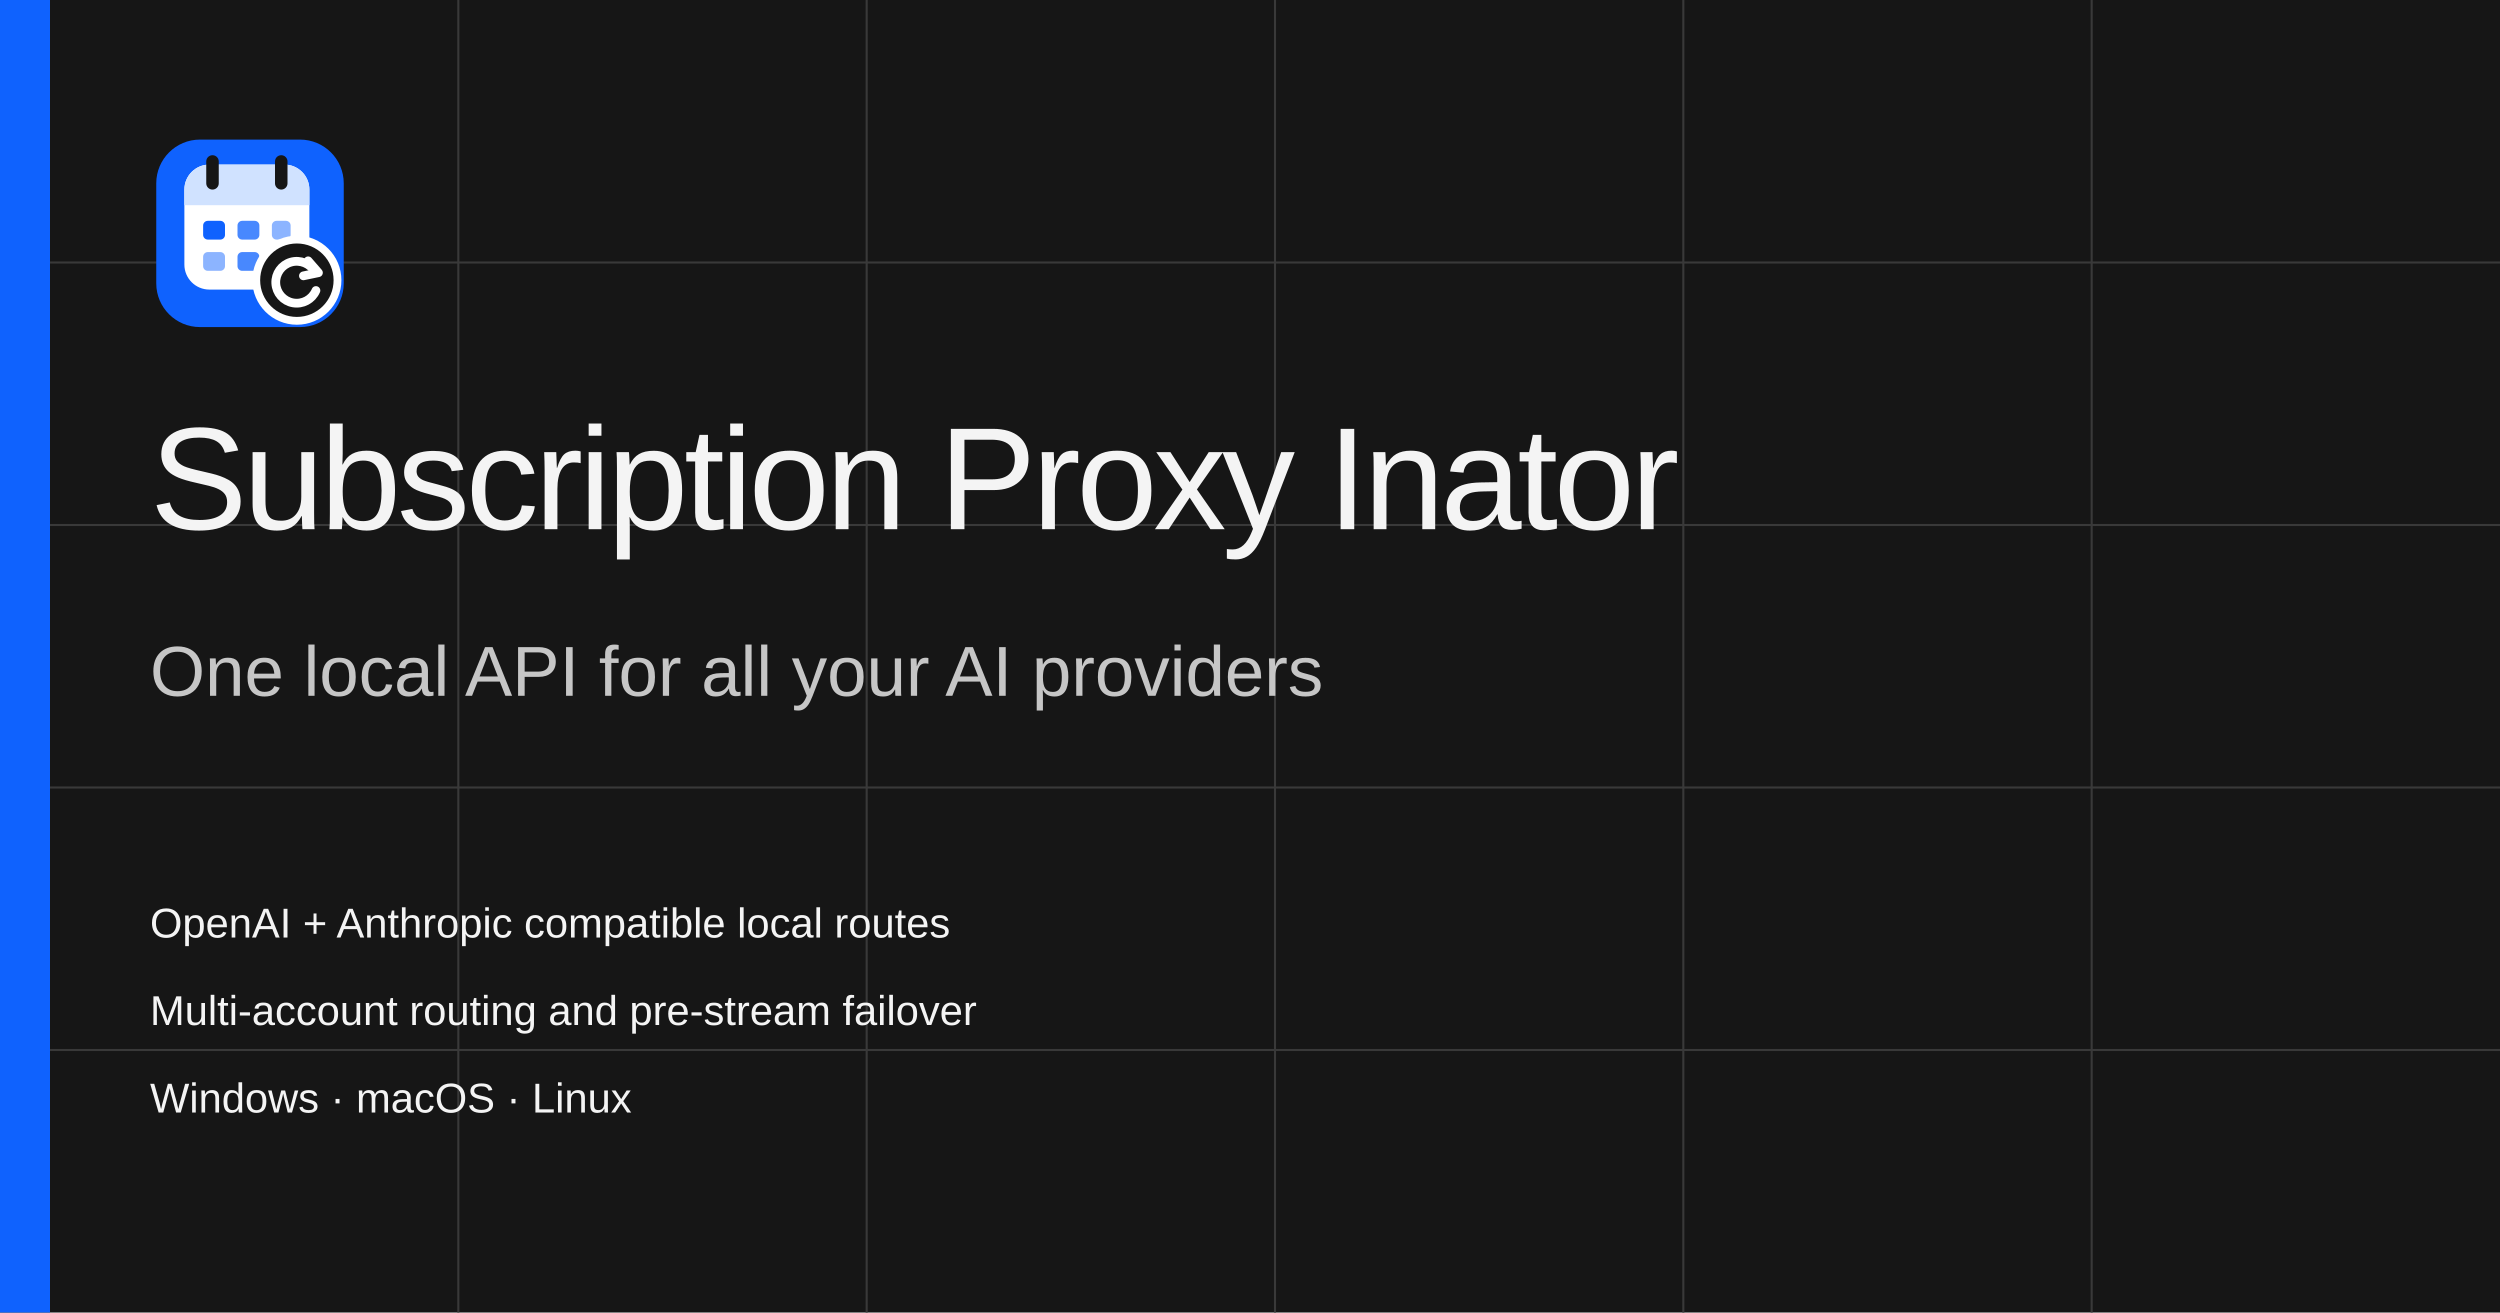
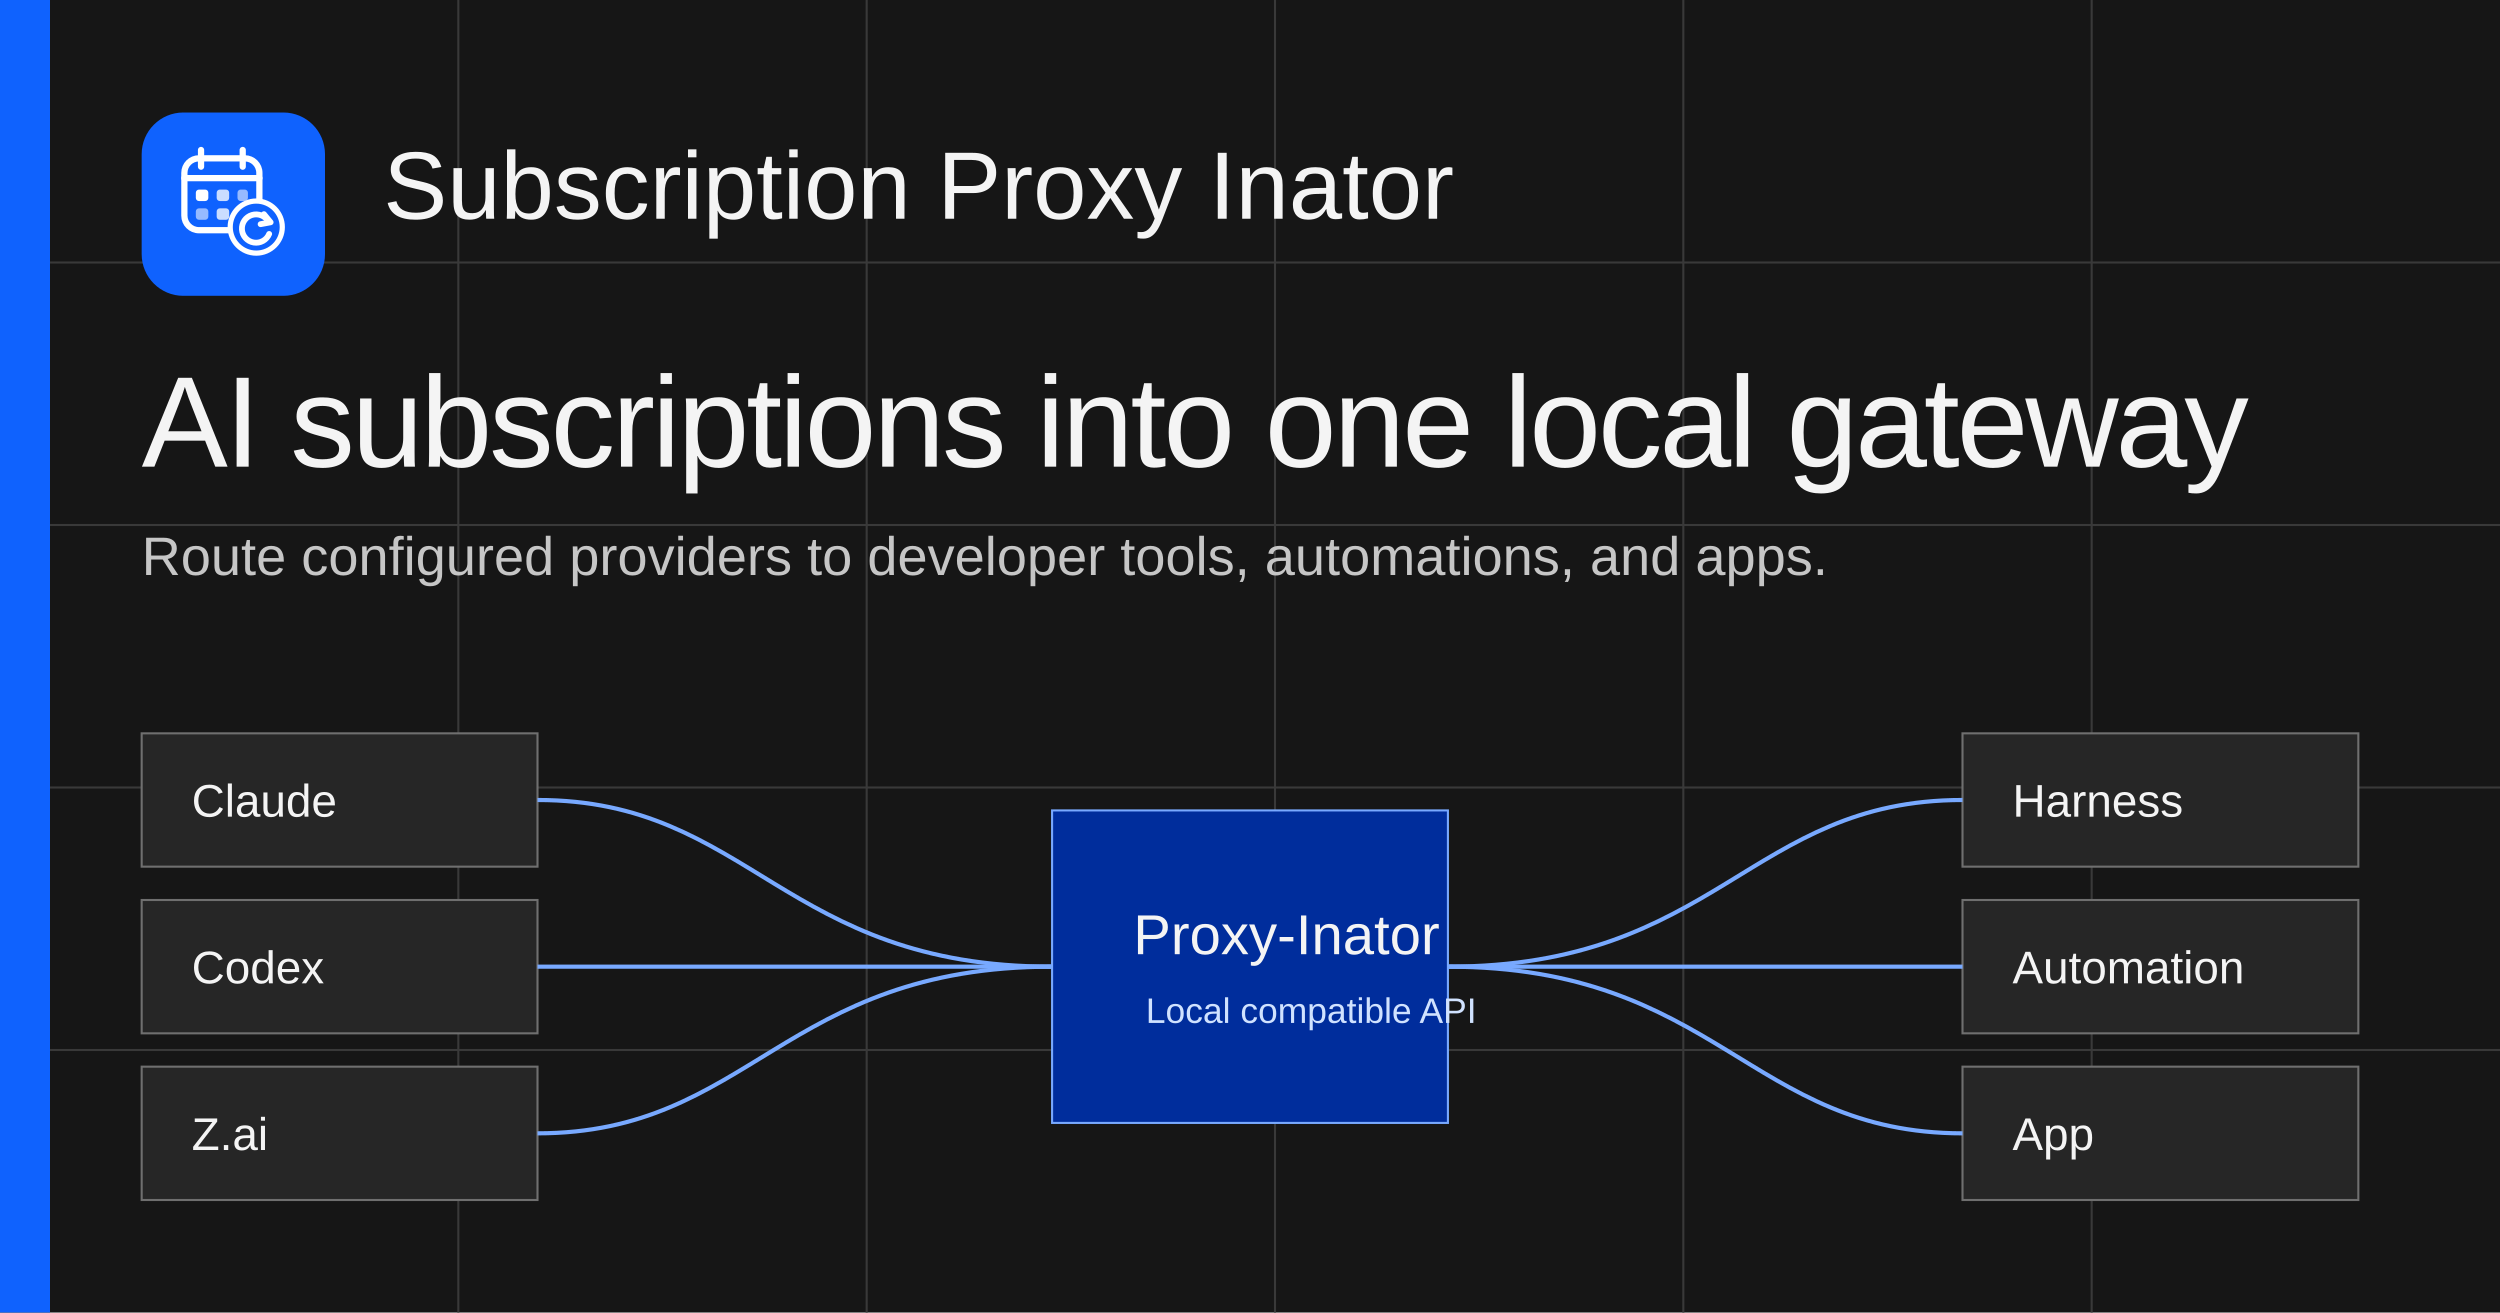
<svg xmlns="http://www.w3.org/2000/svg" width="1200" height="630" viewBox="0 0 1200 630" role="img" aria-labelledby="title description">
  <rect width="1200" height="630" fill="#161616" />
  <rect x="0" y="0" width="24" height="630" fill="#0f62fe" />
  <g stroke="#393939" stroke-width="1">
    <path d="M24 126h1176M24 252h1176M24 378h1176M24 504h1176" />
    <path d="M220 0v630M416 0v630M612 0v630M808 0v630M1004 0v630" />
  </g>
-   <g transform="translate(72 64) scale(1.5)">
-     <rect x="2" y="2" width="60" height="60" rx="14" fill="#0f62fe" />
-     <g id="calendar">
-       <rect x="11" y="10" width="40" height="40" rx="8" fill="#ffffff" />
-       <path d="M11 18a8 8 0 0 1 8-8h24a8 8 0 0 1 8 8v5H11z" fill="#d0e2ff" />
-       <rect x="18" y="7" width="4" height="11" rx="2" fill="#161616" />
-       <rect x="40" y="7" width="4" height="11" rx="2" fill="#161616" />
-       <g fill="#0f62fe">
-         <rect x="17" y="28" width="7" height="6" rx="1.5" />
-         <rect x="28" y="28" width="7" height="6" rx="1.5" opacity="0.76" />
-         <rect x="39" y="28" width="6" height="6" rx="1.5" opacity="0.48" />
-         <rect x="17" y="38" width="7" height="6" rx="1.5" opacity="0.48" />
-         <rect x="28" y="38" width="7" height="6" rx="1.5" opacity="0.76" />
+   <g transform="translate(68 54)">
+     <rect x="0" y="0" width="88" height="88" rx="20" fill="#0f62fe" />
+     <g transform="translate(12 12)">
+       <g id="calendar" fill="none" stroke="#ffffff" stroke-width="3" stroke-linecap="round" stroke-linejoin="round">
+         <rect x="8.5" y="10" width="36" height="34.5" rx="7" />
+         <path d="M8.5 19.5h36" />
+         <path d="M16.5 6v8M36.5 6v8" />
+       </g>
+       <g fill="#ffffff">
+         <rect x="14" y="25" width="6" height="5.5" rx="1.5" />
+         <rect x="24" y="25" width="6" height="5.5" rx="1.5" opacity="0.78" />
+         <rect x="34" y="25" width="5" height="5.5" rx="1.5" opacity="0.56" />
+         <rect x="14" y="34" width="6" height="5.5" rx="1.5" opacity="0.56" />
+         <rect x="24" y="34" width="6" height="5.5" rx="1.5" opacity="0.78" />
+       </g>
+       <g id="refresh-badge">
+         <circle cx="43" cy="43" r="12.5" fill="#0f62fe" stroke="#ffffff" stroke-width="2.5" />
+         <path d="M48.8 40.3a6.8 6.8 0 1 0 .4 6" fill="none" stroke="#ffffff" stroke-width="2.8" stroke-linecap="round" />
+         <path d="m46.7 36.8 3.2 3.9-4.8.9" fill="none" stroke="#ffffff" stroke-width="2.8" stroke-linecap="round" stroke-linejoin="round" />
      </g>
    </g>
-     <g id="refresh-badge">
-       <circle cx="47" cy="47" r="13" fill="#161616" stroke="#ffffff" stroke-width="2.5" />
-       <path d="M52.8 44.4a6.7 6.7 0 1 0 .3 5.9" fill="none" stroke="#ffffff" stroke-width="2.8" stroke-linecap="round" />
-       <path d="m50.6 40.8 3.3 3.8-4.8 1" fill="none" stroke="#ffffff" stroke-width="2.8" stroke-linecap="round" stroke-linejoin="round" />
+   </g>
+   <text x="184" y="105" fill="#f4f4f4" font-family="IBM Plex Sans, Arial, sans-serif" font-size="46" font-weight="400">Subscription Proxy Inator</text>
+   <text x="68" y="224" fill="#f4f4f4" font-family="IBM Plex Sans, Arial, sans-serif" font-size="62" font-weight="300" letter-spacing="-1.5">AI subscriptions into one local gateway</text>
+   <text x="68" y="276" fill="#c6c6c6" font-family="IBM Plex Sans, Arial, sans-serif" font-size="26">Route configured providers to developer tools, automations, and apps.</text>
+   <g font-family="IBM Plex Sans, Arial, sans-serif">
+     <g fill="#262626" stroke="#6f6f6f">
+       <rect x="68" y="352" width="190" height="64" />
+       <rect x="68" y="432" width="190" height="64" />
+       <rect x="68" y="512" width="190" height="64" />
+       <rect x="505" y="389" width="190" height="150" stroke="#78a9ff" fill="#002d9c" />
+       <rect x="942" y="352" width="190" height="64" />
+       <rect x="942" y="432" width="190" height="64" />
+       <rect x="942" y="512" width="190" height="64" />
+     </g>
+     <g fill="#f4f4f4" font-size="22">
+       <text x="92" y="392">Claude</text>
+       <text x="92" y="472">Codex</text>
+       <text x="92" y="552">Z.ai</text>
+       <text x="966" y="392">Harness</text>
+       <text x="966" y="472">Automation</text>
+       <text x="966" y="552">App</text>
+       <text x="544" y="458" font-size="27" font-weight="500">Proxy-Inator</text>
+       <text x="550" y="491" fill="#d0e2ff" font-size="17">Local compatible API</text>
+     </g>
+     <g fill="none" stroke="#78a9ff" stroke-width="2">
+       <path d="M258 384 C360 384 376 464 505 464" />
+       <path d="M258 464 H505" />
+       <path d="M258 544 C360 544 376 464 505 464" />
+       <path d="M695 464 C824 464 840 384 942 384" />
+       <path d="M695 464 H942" />
+       <path d="M695 464 C824 464 840 544 942 544" />
    </g>
  </g>
-   <text x="72" y="254" fill="#f4f4f4" font-family="IBM Plex Sans, Arial, sans-serif" font-size="70" font-weight="300" letter-spacing="-2">
-     Subscription Proxy Inator
-   </text>
-   <text x="72" y="334" fill="#c6c6c6" font-family="IBM Plex Sans, Arial, sans-serif" font-size="34" font-weight="400">
-     One local API for all your AI providers
-   </text>
-   <g transform="translate(72 450)" font-family="IBM Plex Sans, Arial, sans-serif" font-size="20" fill="#f4f4f4">
-     <text x="0" y="0">OpenAI + Anthropic compatible local routes</text>
-     <text x="0" y="42">Multi-account routing and pre-stream failover</text>
-     <text x="0" y="84">Windows · macOS · Linux</text>
-   </g>
</svg>
